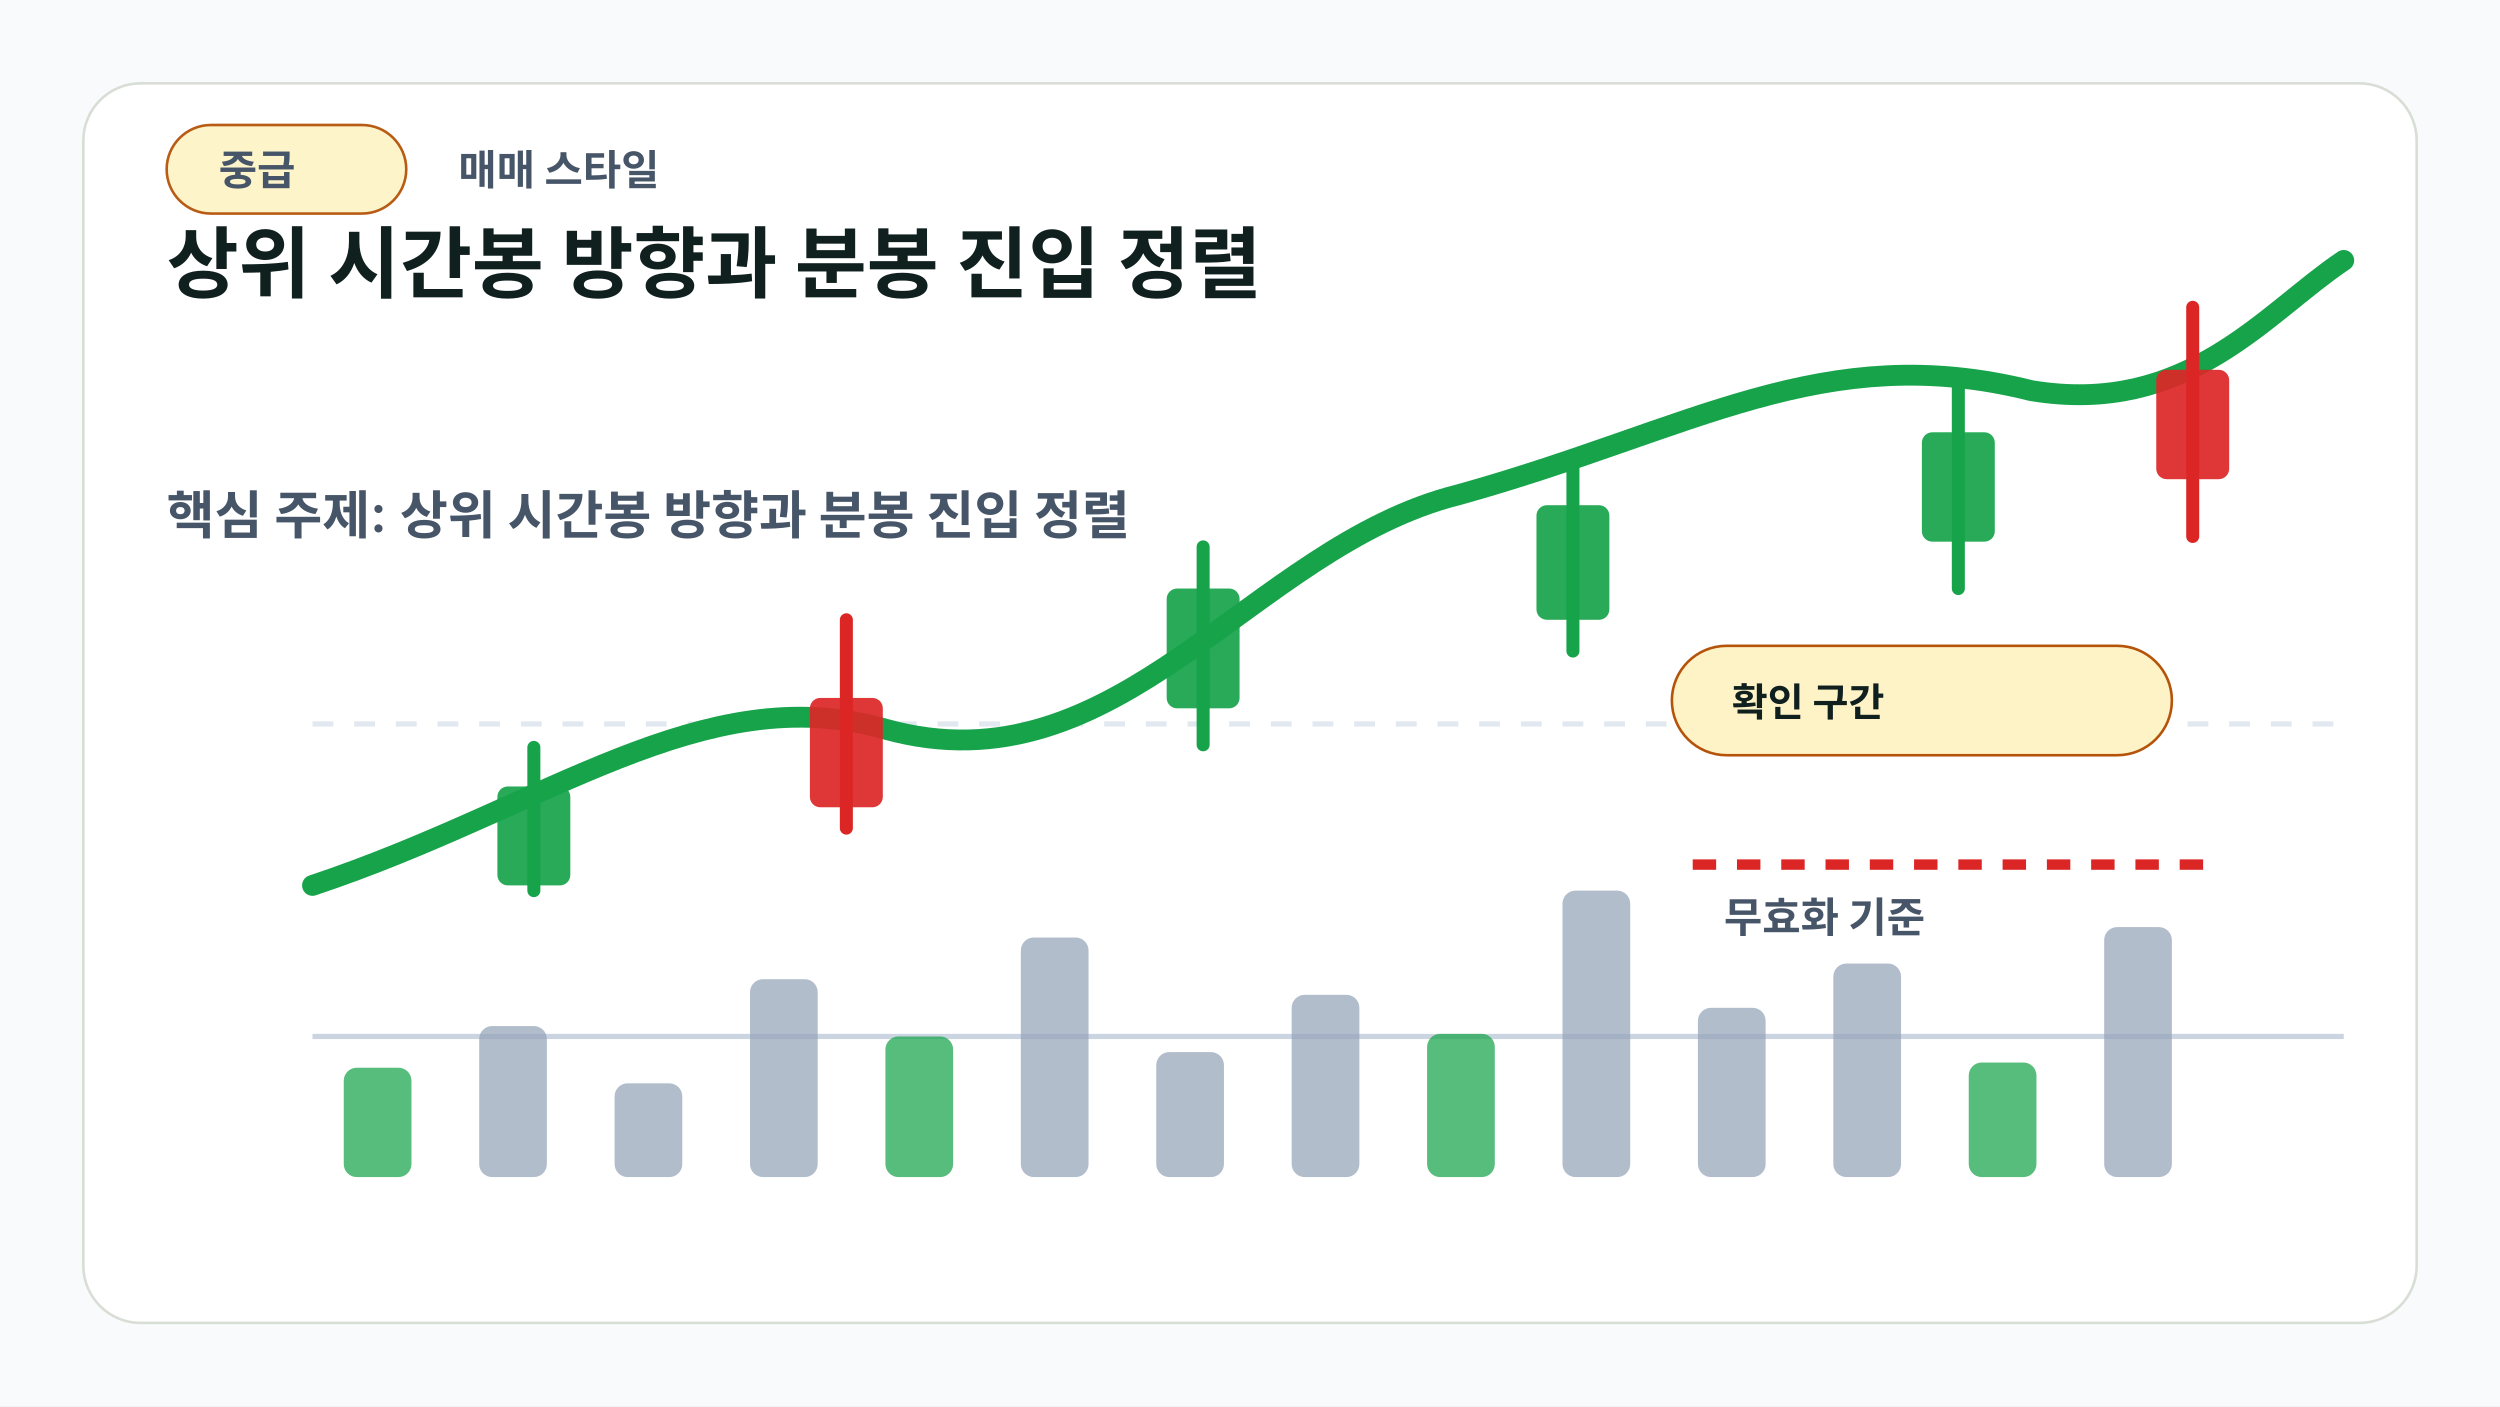
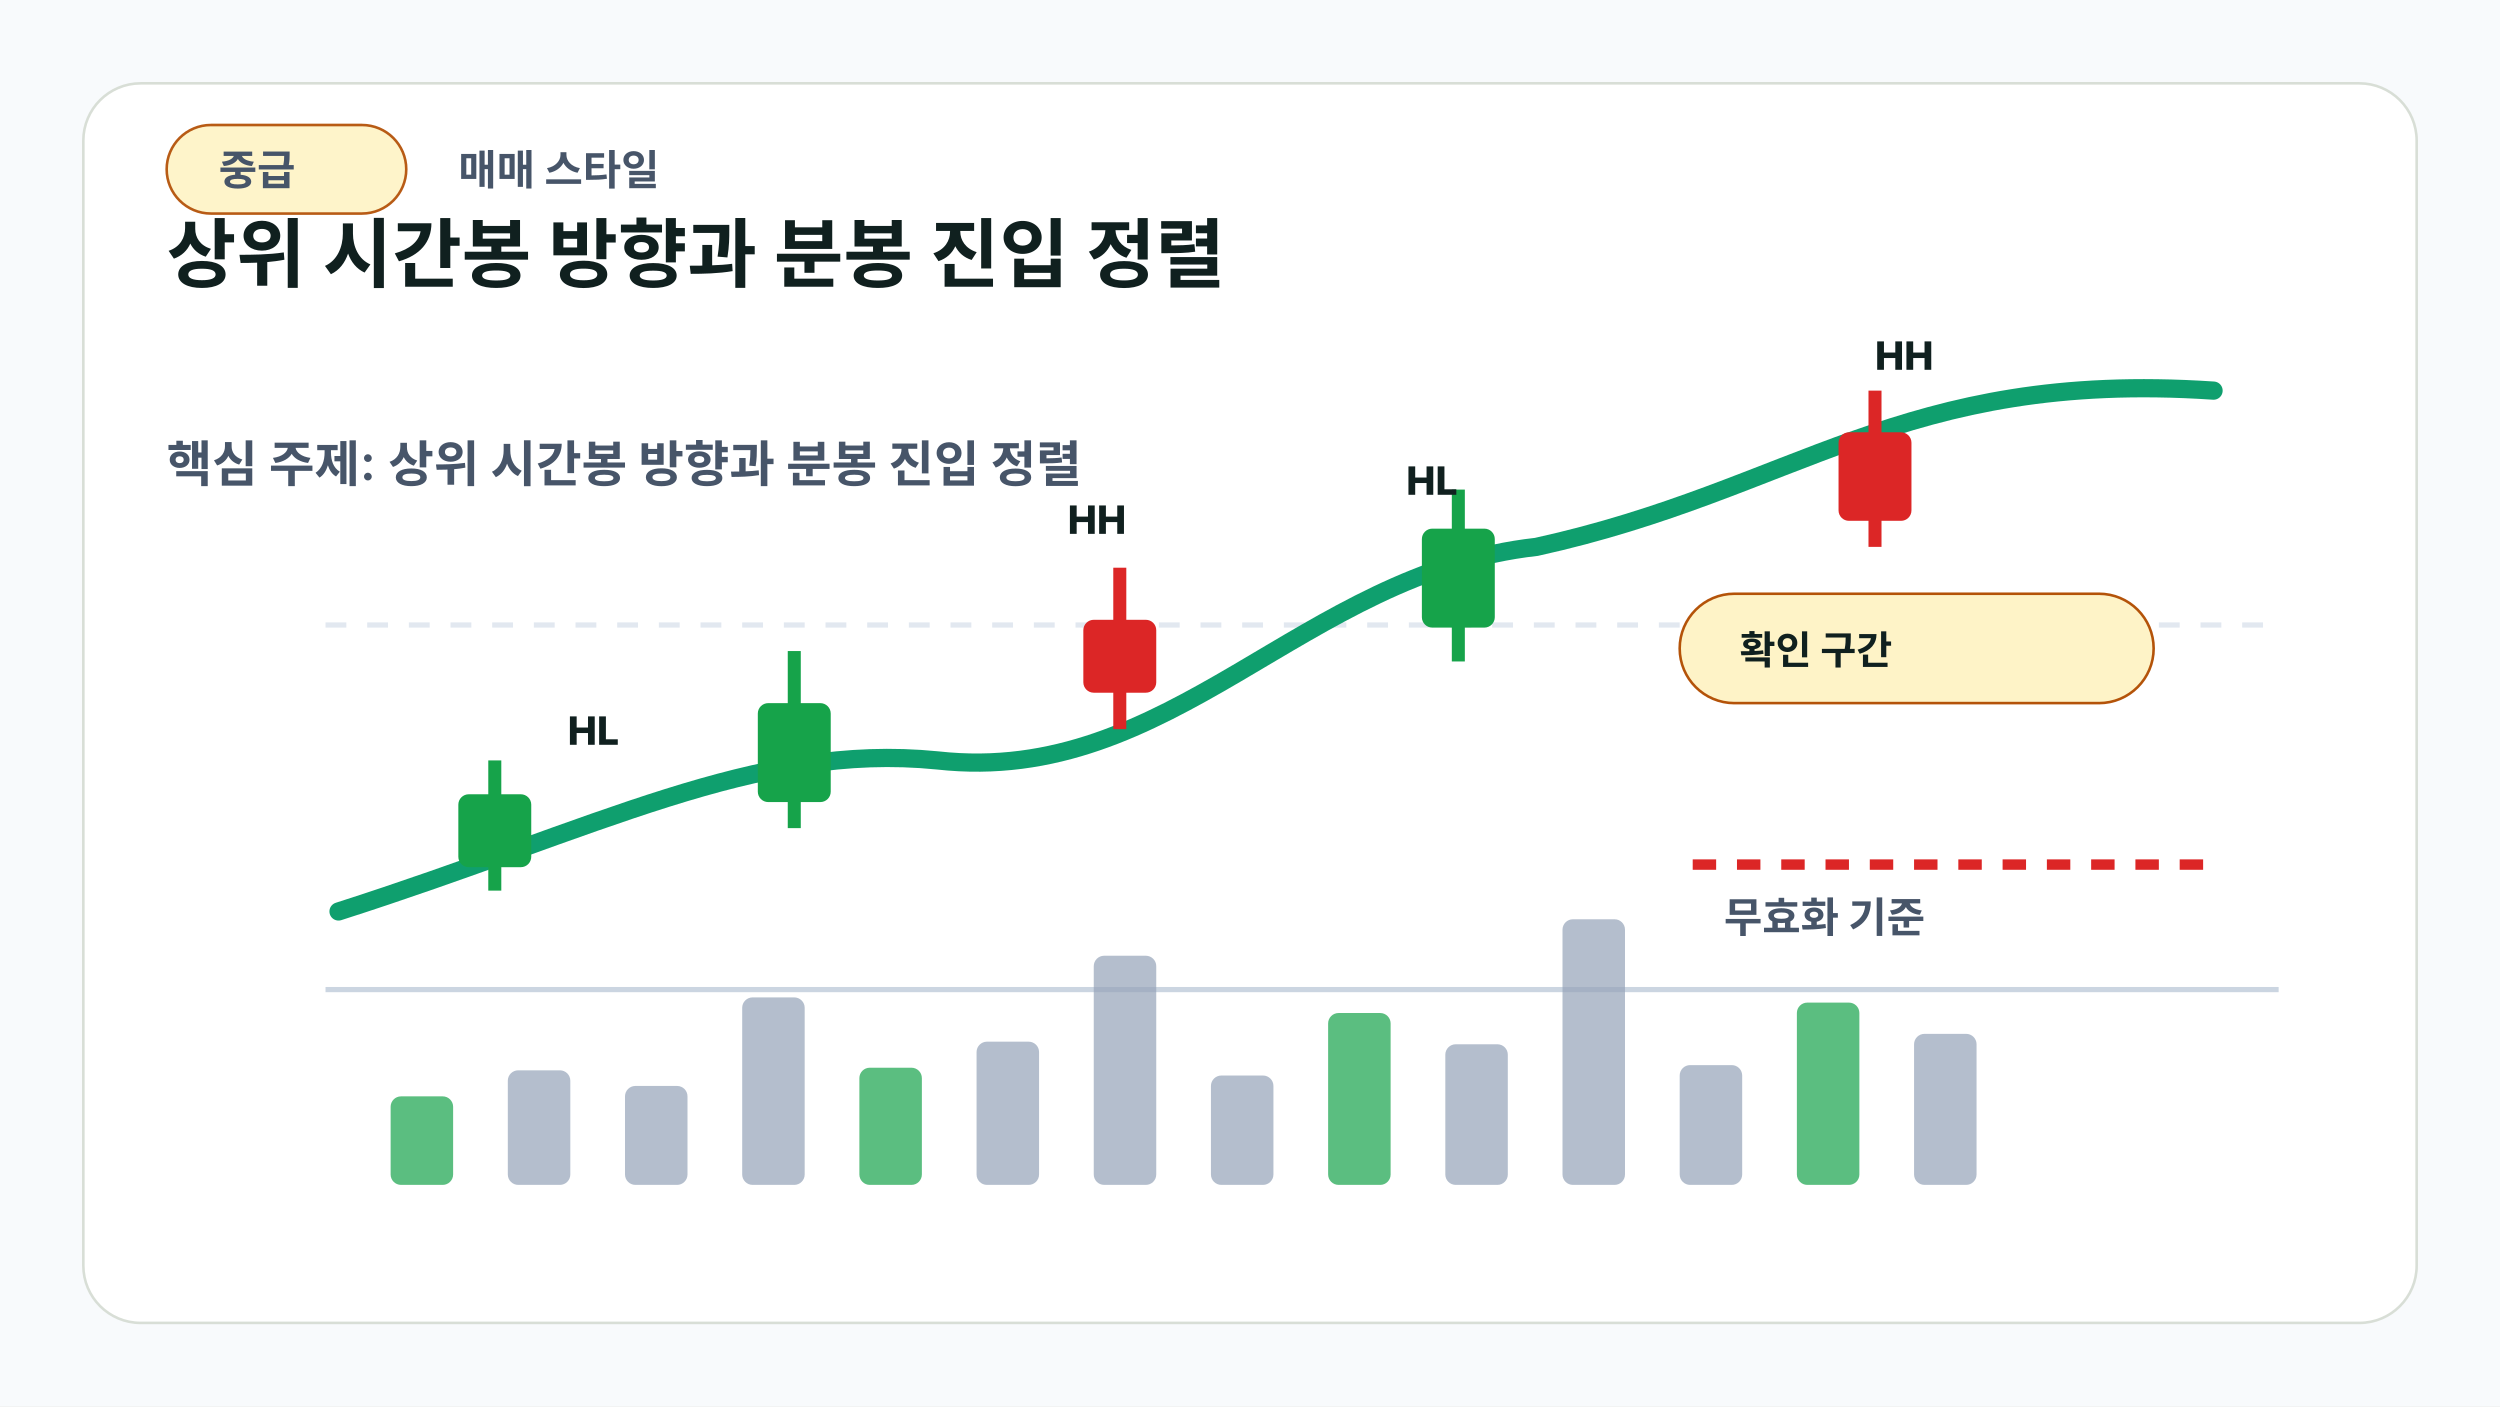
<svg xmlns="http://www.w3.org/2000/svg" width="960" height="540" viewBox="0 0 960 540" role="img" aria-labelledby="title desc">
-   <style>.title{font:800 30px system-ui,-apple-system,Segoe UI,sans-serif;fill:#10201f}.item{font:600 20px system-ui,-apple-system,Segoe UI,sans-serif;fill:#475569}.small{font:700 16px system-ui,-apple-system,Segoe UI,sans-serif;fill:#475569}.label{font:800 15px system-ui,-apple-system,Segoe UI,sans-serif;fill:#10201f}</style>
+   <style>.title{font:800 29px system-ui,-apple-system,Segoe UI,sans-serif;fill:#10201f}.item{font:600 19px system-ui,-apple-system,Segoe UI,sans-serif;fill:#475569}.small{font:700 16px system-ui,-apple-system,Segoe UI,sans-serif;fill:#475569}.label{font:800 15px system-ui,-apple-system,Segoe UI,sans-serif;fill:#10201f}.muted{font:600 14px system-ui,-apple-system,Segoe UI,sans-serif;fill:#64748b}</style>
  <rect width="960" height="540" fill="#f8fafc" />
  <rect x="32" y="32" width="896" height="476" rx="22" fill="white" stroke="#d8ded6" />
  <rect x="64" y="48" width="92" height="34" rx="17" fill="#fef3c7" stroke="#b45309" opacity="0.95" />
  <text x="84" y="71" class="small">중급</text>
  <text x="176" y="71" class="small">매매 스타일</text>
-   <text x="64" y="112" class="title">상위 시간봉 방향과 분봉 진입 정렬</text>
-   <text x="64" y="205" class="item">핵심 주제: 상위 시간봉 방향과 분봉 진입 정렬</text>
-   <g transform="translate(0,0)">
-     <line x1="120" y1="398" x2="900" y2="398" stroke="#cbd5e1" stroke-width="2" />
-     <line x1="120" y1="278" x2="900" y2="278" stroke="#e2e8f0" stroke-width="2" stroke-dasharray="8 8" />
-     <path d="M120 340 C210 310 270 260 340 280 C430 305 480 210 560 190 C650 165 700 130 780 150 C840 160 870 120 900 100" fill="none" stroke="#16a34a" stroke-width="8" stroke-linecap="round" stroke-linejoin="round" />
-     <line x1="205" y1="287" x2="205" y2="342" stroke="#16a34a" stroke-width="5" stroke-linecap="round" />
-     <rect x="191" y="302" width="28" height="38" rx="4" fill="#16a34a" opacity="0.92" />
-     <line x1="325" y1="238" x2="325" y2="318" stroke="#dc2626" stroke-width="5" stroke-linecap="round" />
-     <rect x="311" y="268" width="28" height="42" rx="4" fill="#dc2626" opacity="0.92" />
-     <line x1="462" y1="210" x2="462" y2="286" stroke="#16a34a" stroke-width="5" stroke-linecap="round" />
-     <rect x="448" y="226" width="28" height="46" rx="4" fill="#16a34a" opacity="0.92" />
-     <line x1="604" y1="176" x2="604" y2="250" stroke="#16a34a" stroke-width="5" stroke-linecap="round" />
-     <rect x="590" y="194" width="28" height="44" rx="4" fill="#16a34a" opacity="0.92" />
-     <line x1="752" y1="146" x2="752" y2="226" stroke="#16a34a" stroke-width="5" stroke-linecap="round" />
-     <rect x="738" y="166" width="28" height="42" rx="4" fill="#16a34a" opacity="0.92" />
-     <line x1="842" y1="118" x2="842" y2="206" stroke="#dc2626" stroke-width="5" stroke-linecap="round" />
-     <rect x="828" y="142" width="28" height="42" rx="4" fill="#dc2626" opacity="0.92" />
-     <rect x="132" y="410" width="26" height="42" rx="5" fill="#16a34a" opacity="0.72" />
-     <rect x="184" y="394" width="26" height="58" rx="5" fill="#94a3b8" opacity="0.72" />
-     <rect x="236" y="416" width="26" height="36" rx="5" fill="#94a3b8" opacity="0.72" />
-     <rect x="288" y="376" width="26" height="76" rx="5" fill="#94a3b8" opacity="0.72" />
-     <rect x="340" y="398" width="26" height="54" rx="5" fill="#16a34a" opacity="0.72" />
-     <rect x="392" y="360" width="26" height="92" rx="5" fill="#94a3b8" opacity="0.72" />
-     <rect x="444" y="404" width="26" height="48" rx="5" fill="#94a3b8" opacity="0.72" />
-     <rect x="496" y="382" width="26" height="70" rx="5" fill="#94a3b8" opacity="0.72" />
-     <rect x="548" y="397" width="26" height="55" rx="5" fill="#16a34a" opacity="0.72" />
-     <rect x="600" y="342" width="26" height="110" rx="5" fill="#94a3b8" opacity="0.72" />
-     <rect x="652" y="387" width="26" height="65" rx="5" fill="#94a3b8" opacity="0.72" />
-     <rect x="704" y="370" width="26" height="82" rx="5" fill="#94a3b8" opacity="0.72" />
-     <rect x="756" y="408" width="26" height="44" rx="5" fill="#16a34a" opacity="0.72" />
-     <rect x="808" y="356" width="26" height="96" rx="5" fill="#94a3b8" opacity="0.72" />
-     <rect x="642" y="248" width="192" height="42" rx="21" fill="#fef3c7" stroke="#b45309" />
-     <text x="665" y="275" class="label">확인 구간</text>
+   <text x="64" y="108" class="title">상위 시간봉 방향과 분봉 진입 정렬</text>
+   <text x="64" y="185" class="item">핵심 주제: 상위 시간봉 방향과 분봉 진입 정렬</text>
+   <g>
+     <line x1="125" y1="380" x2="875" y2="380" stroke="#cbd5e1" stroke-width="2" />
+     <line x1="125" y1="240" x2="875" y2="240" stroke="#e2e8f0" stroke-width="2" stroke-dasharray="8 8" />
+     <path d="M130 350 C230 318 290 285 360 292 C450 302 500 220 590 210 C690 188 730 142 850 150" fill="none" stroke="#0f9f6e" stroke-width="7" stroke-linecap="round" />
+     <line x1="190" y1="342" x2="190" y2="292" stroke="#16a34a" stroke-width="5" />
+     <rect x="176" y="305" width="28" height="28" rx="4" fill="#16a34a" />
+     <line x1="305" y1="318" x2="305" y2="250" stroke="#16a34a" stroke-width="5" />
+     <rect x="291" y="270" width="28" height="38" rx="4" fill="#16a34a" />
+     <line x1="430" y1="280" x2="430" y2="218" stroke="#dc2626" stroke-width="5" />
+     <rect x="416" y="238" width="28" height="28" rx="4" fill="#dc2626" />
+     <line x1="560" y1="254" x2="560" y2="188" stroke="#16a34a" stroke-width="5" />
+     <rect x="546" y="203" width="28" height="38" rx="4" fill="#16a34a" />
+     <line x1="720" y1="210" x2="720" y2="150" stroke="#dc2626" stroke-width="5" />
+     <rect x="706" y="166" width="28" height="34" rx="4" fill="#dc2626" />
+     <rect x="150" y="421" width="24" height="34" rx="4" fill="#16a34a" opacity=".7" />
+     <rect x="195" y="411" width="24" height="44" rx="4" fill="#94a3b8" opacity=".7" />
+     <rect x="240" y="417" width="24" height="38" rx="4" fill="#94a3b8" opacity=".7" />
+     <rect x="285" y="383" width="24" height="72" rx="4" fill="#94a3b8" opacity=".7" />
+     <rect x="330" y="410" width="24" height="45" rx="4" fill="#16a34a" opacity=".7" />
+     <rect x="375" y="400" width="24" height="55" rx="4" fill="#94a3b8" opacity=".7" />
+     <rect x="420" y="367" width="24" height="88" rx="4" fill="#94a3b8" opacity=".7" />
+     <rect x="465" y="413" width="24" height="42" rx="4" fill="#94a3b8" opacity=".7" />
+     <rect x="510" y="389" width="24" height="66" rx="4" fill="#16a34a" opacity=".7" />
+     <rect x="555" y="401" width="24" height="54" rx="4" fill="#94a3b8" opacity=".7" />
+     <rect x="600" y="353" width="24" height="102" rx="4" fill="#94a3b8" opacity=".7" />
+     <rect x="645" y="409" width="24" height="46" rx="4" fill="#94a3b8" opacity=".7" />
+     <rect x="690" y="385" width="24" height="70" rx="4" fill="#16a34a" opacity=".7" />
+     <rect x="735" y="397" width="24" height="58" rx="4" fill="#94a3b8" opacity=".7" />
+     <text x="218" y="286" class="label">HL</text>
+     <text x="410" y="205" class="label">HH</text>
+     <text x="540" y="190" class="label">HL</text>
+     <text x="720" y="142" class="label">HH</text>
+     <rect x="645" y="228" width="182" height="42" rx="21" fill="#fef3c7" stroke="#b45309" />
+     <text x="668" y="255" class="label">확인 구간</text>
    <line x1="650" y1="332" x2="852" y2="332" stroke="#dc2626" stroke-width="4" stroke-dasharray="9 8" />
    <text x="662" y="358" class="small">무효화 기준</text>
  </g>
</svg>
